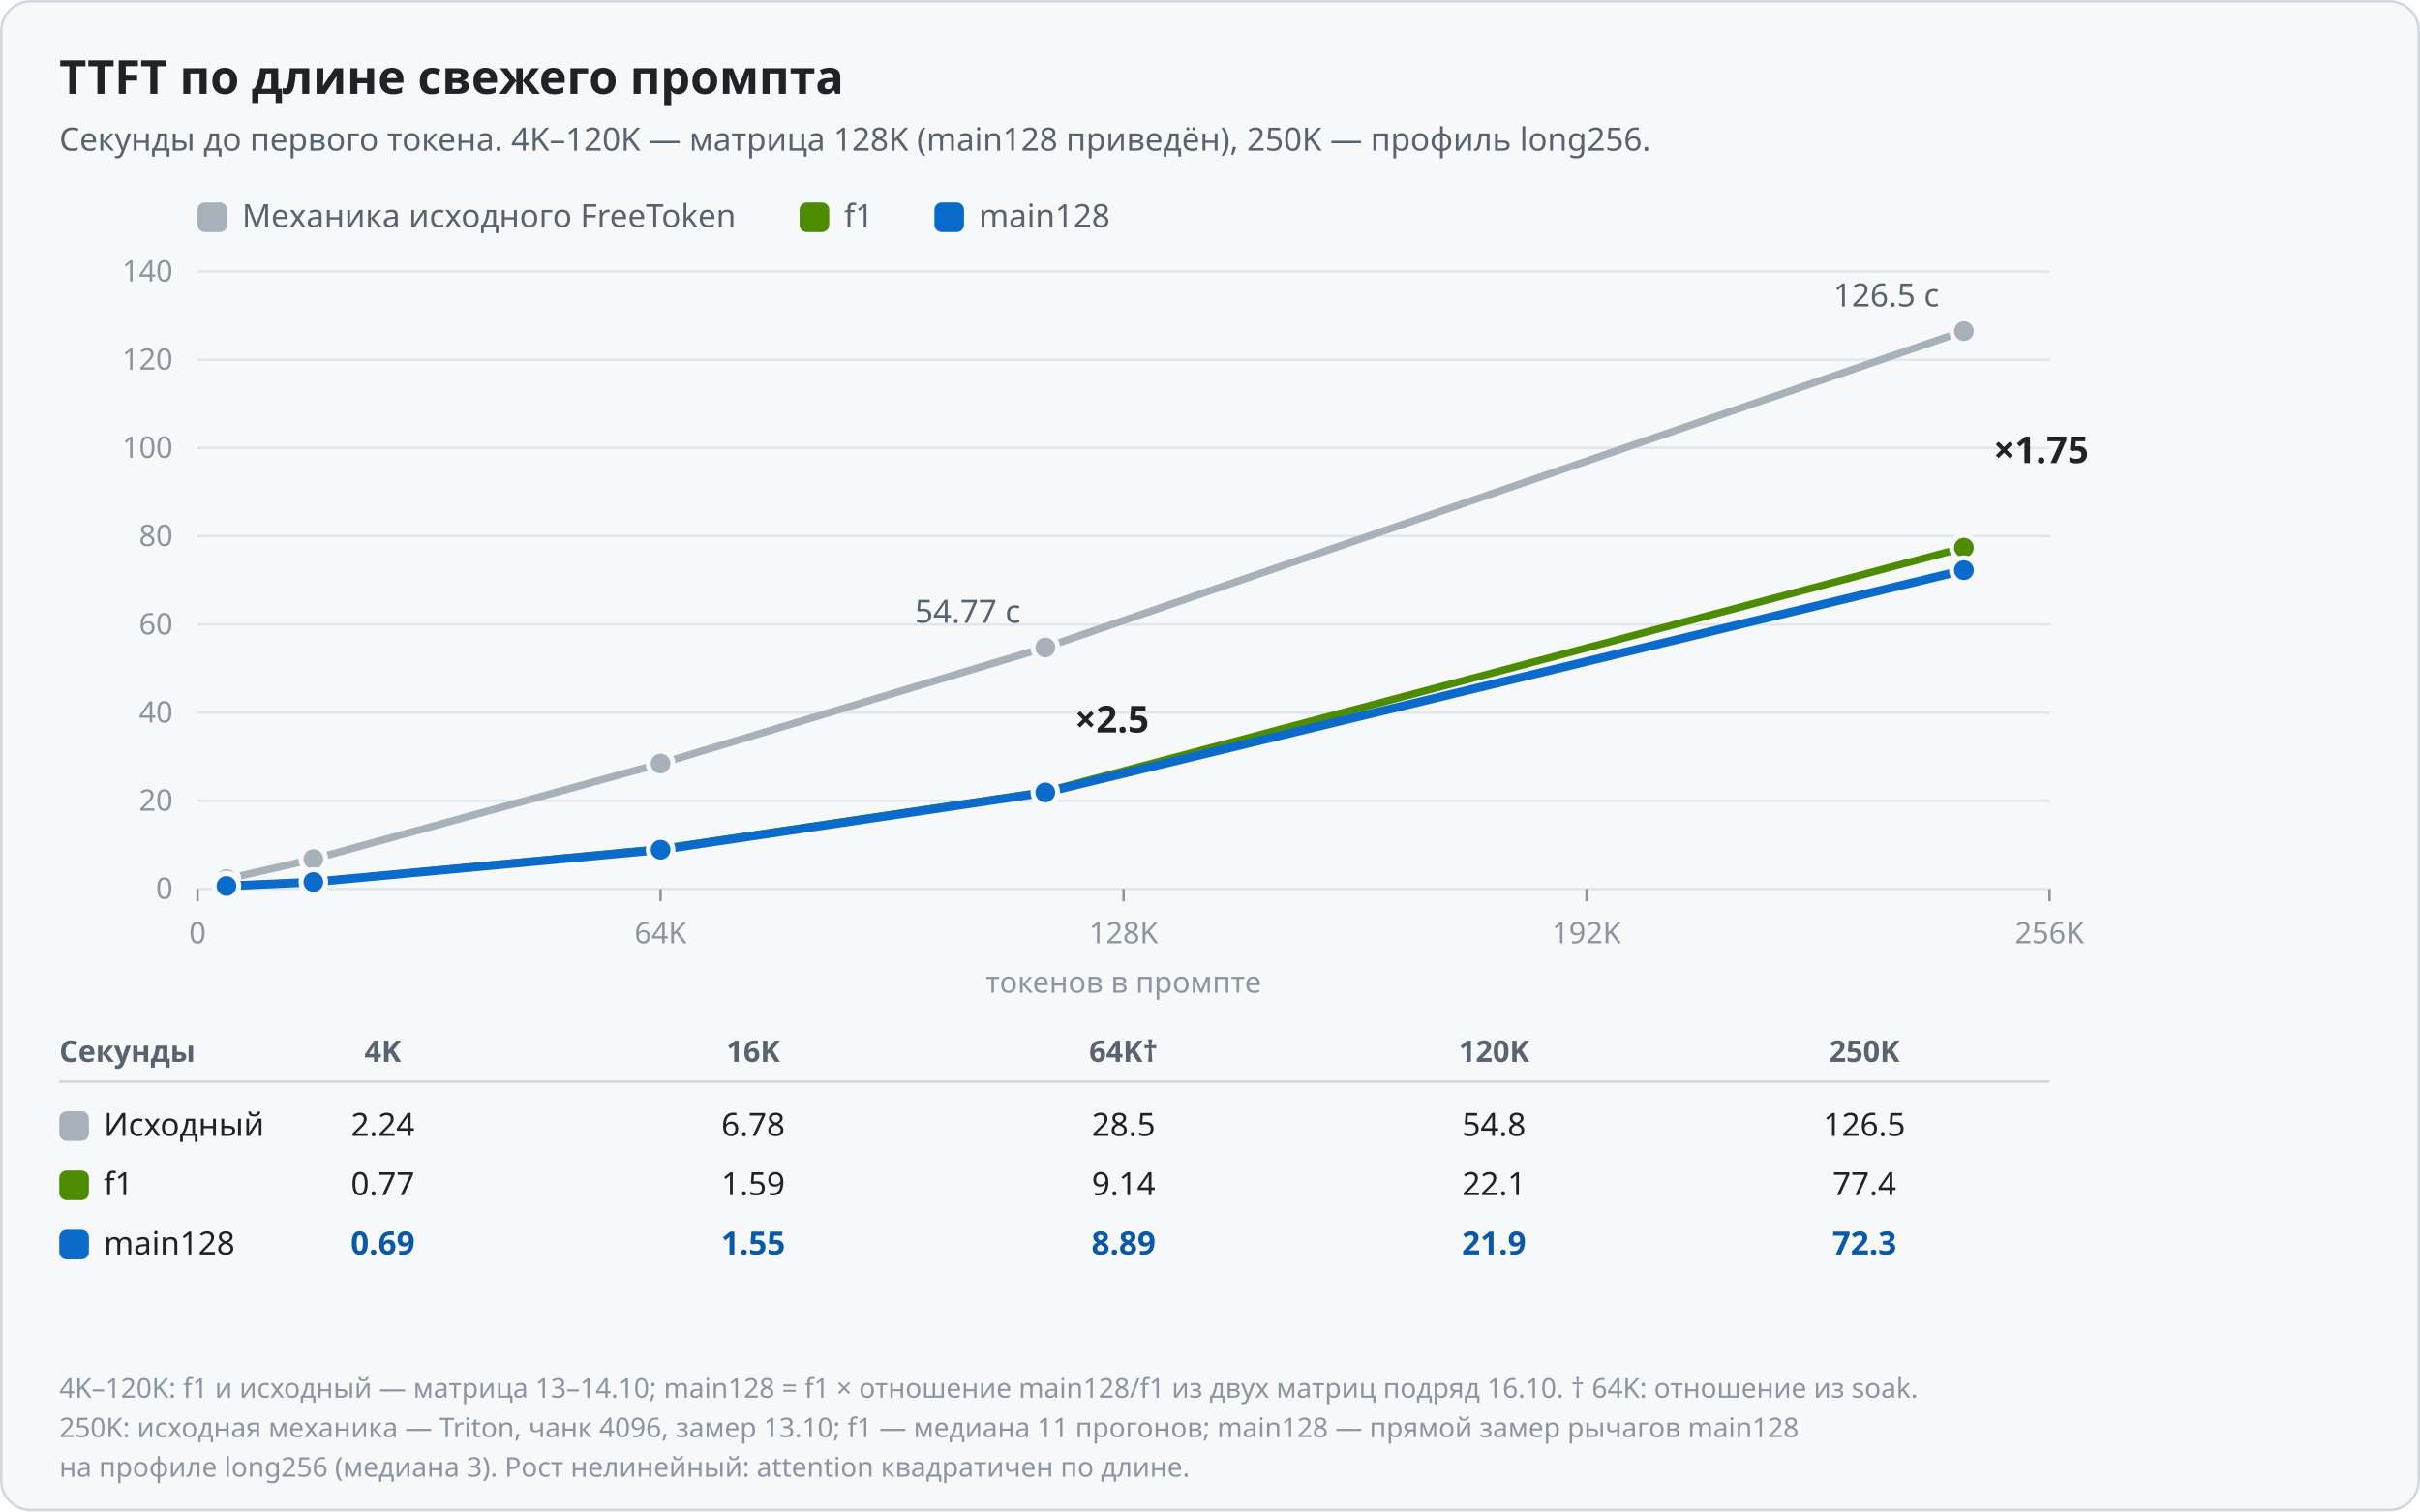
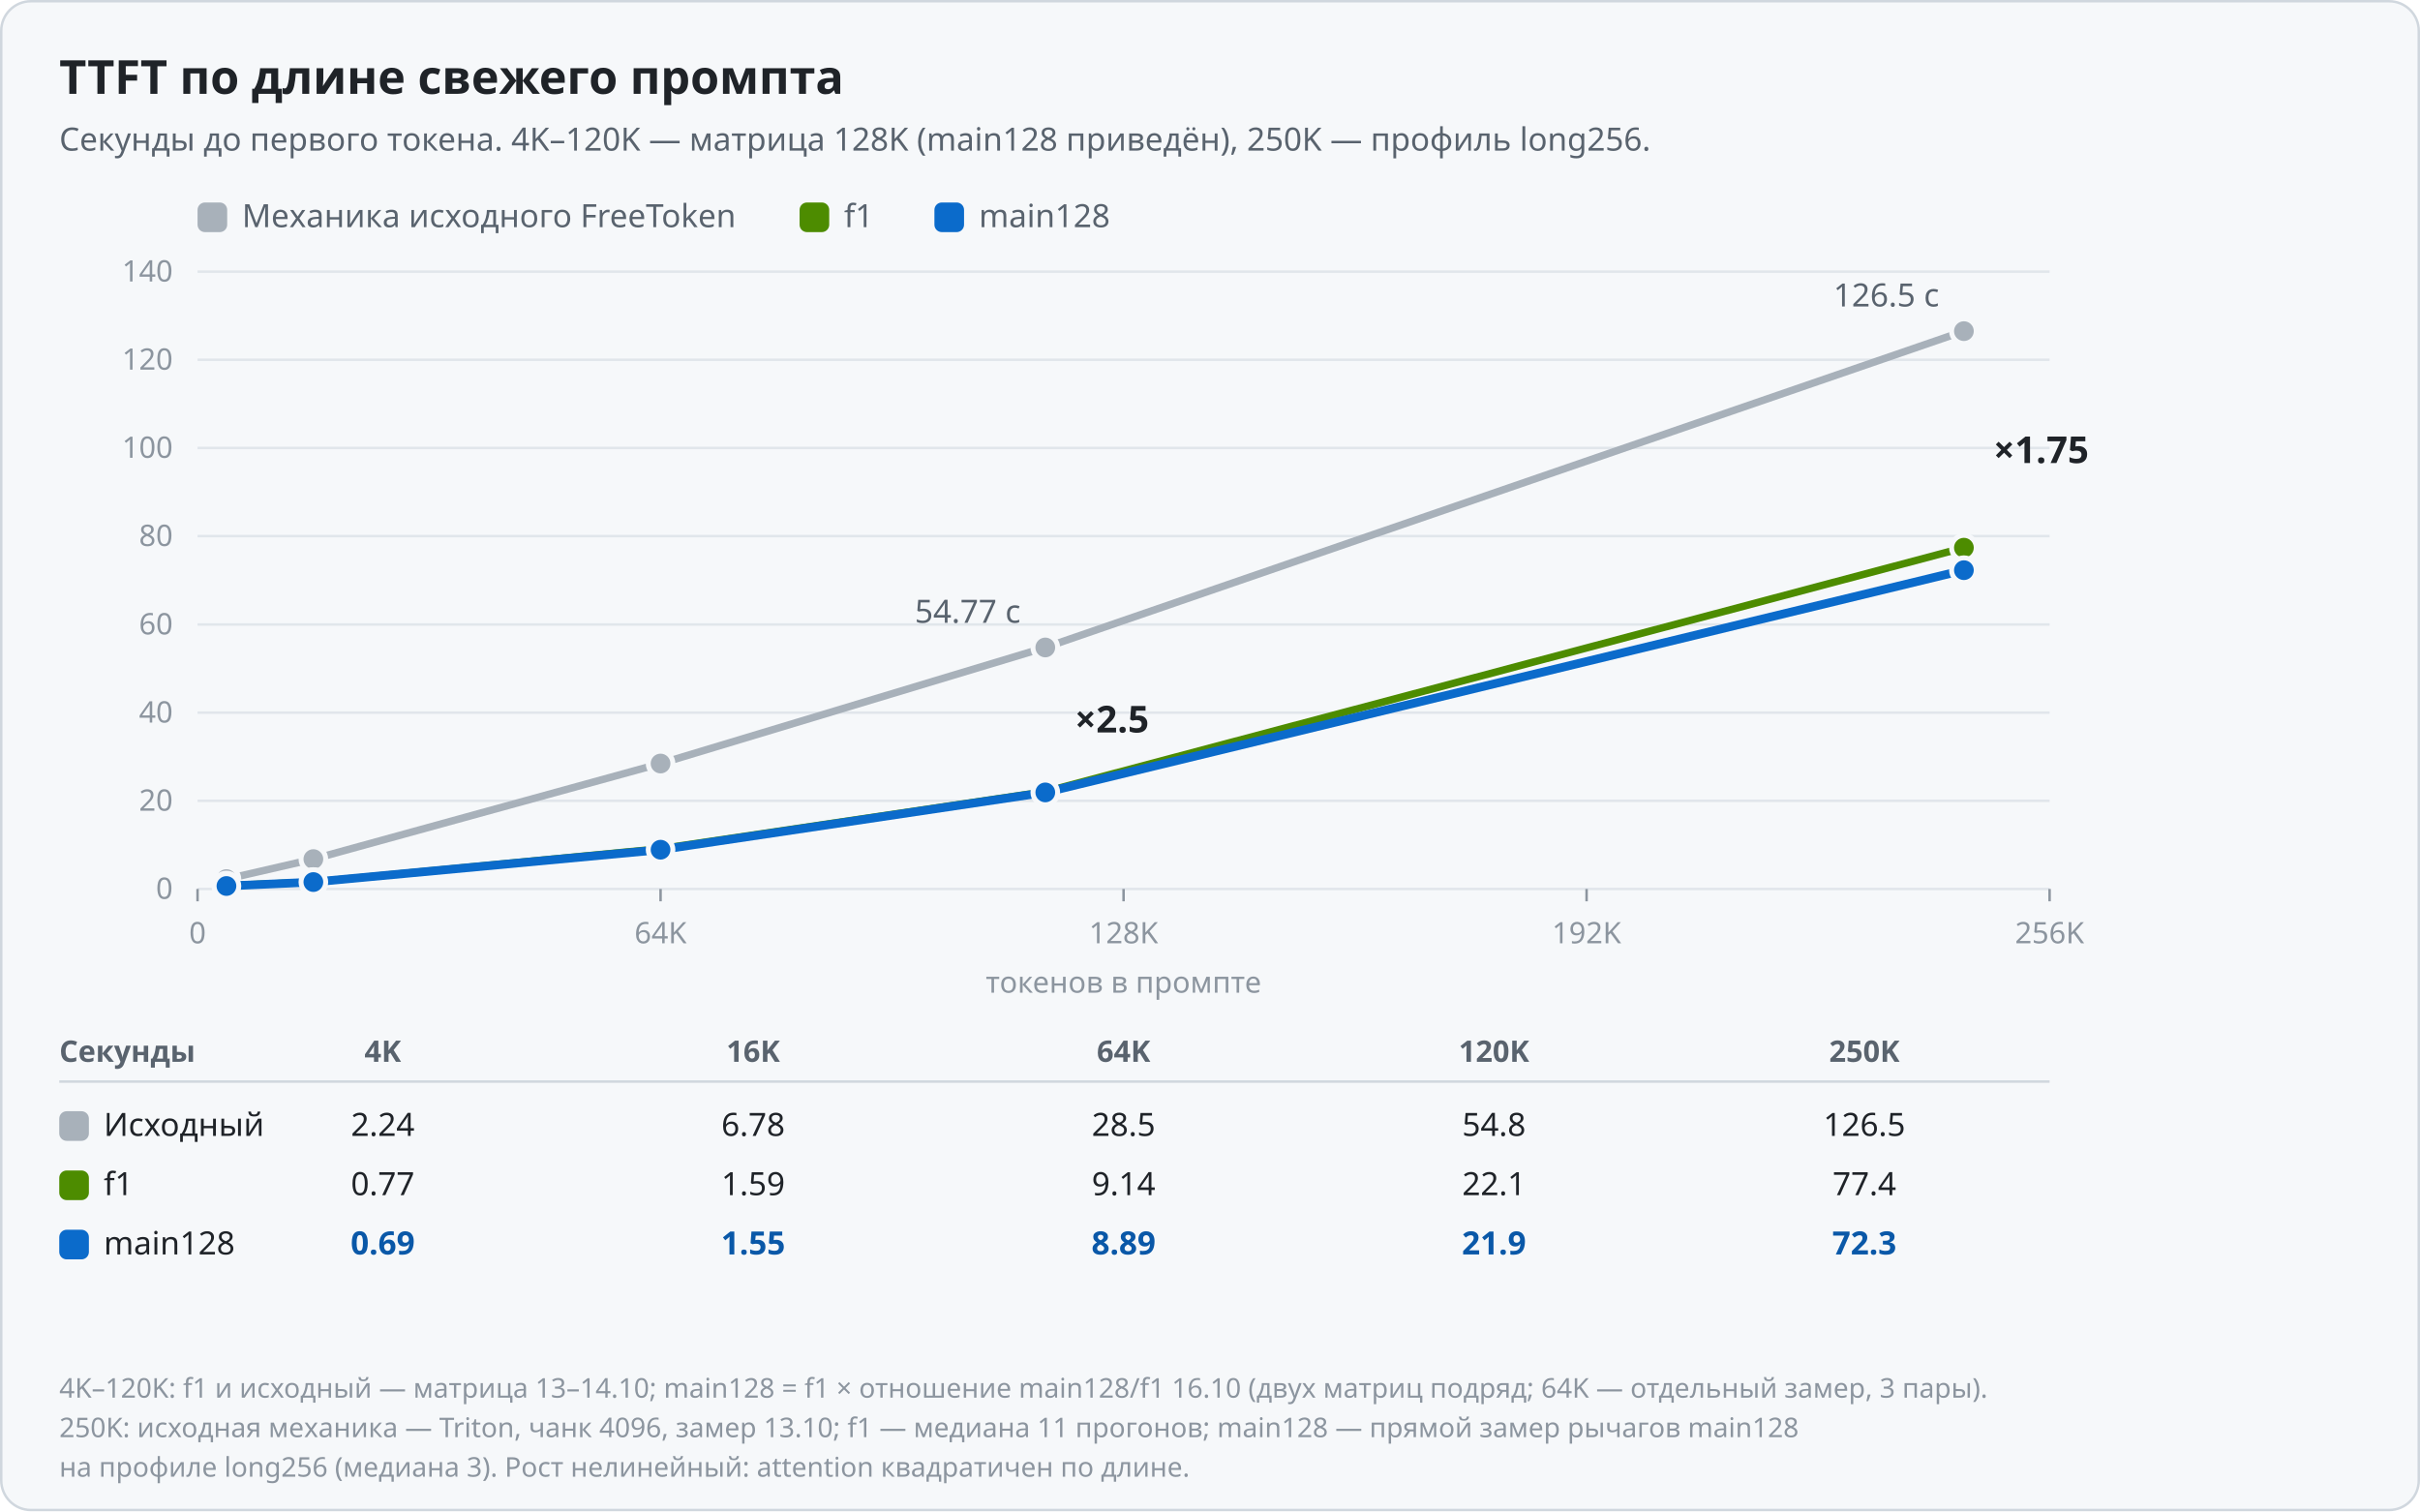
<svg xmlns="http://www.w3.org/2000/svg" width="980" height="612" viewBox="0 0 980 612" font-family="-apple-system,BlinkMacSystemFont,'Segoe UI','Noto Sans',Helvetica,Arial,sans-serif" role="img" aria-label="TTFT по длине свежего промпта">
  <rect x="0.5" y="0.5" width="979" height="611" rx="12" fill="#f6f8fa" stroke="#d0d7de" />
  <text x="24.0" y="38.0" font-size="19" fill="#1f2328" text-anchor="start" font-weight="600">TTFT по длине свежего промпта</text>
  <text x="24.0" y="61.0" font-size="13" fill="#59636e" text-anchor="start">Секунды до первого токена. 4K–120K — матрица 128K (main128 приведён), 250K — профиль long256.</text>
  <line x1="80.0" y1="360.0" x2="830.0" y2="360.0" stroke="#e1e6eb" stroke-width="1" />
  <text x="70.0" y="364.0" font-size="12" fill="#8c959f" text-anchor="end">0</text>
  <line x1="80.0" y1="324.3" x2="830.0" y2="324.3" stroke="#e1e6eb" stroke-width="1" />
  <text x="70.0" y="328.3" font-size="12" fill="#8c959f" text-anchor="end">20</text>
  <line x1="80.0" y1="288.6" x2="830.0" y2="288.6" stroke="#e1e6eb" stroke-width="1" />
  <text x="70.0" y="292.6" font-size="12" fill="#8c959f" text-anchor="end">40</text>
  <line x1="80.0" y1="252.9" x2="830.0" y2="252.9" stroke="#e1e6eb" stroke-width="1" />
  <text x="70.0" y="256.9" font-size="12" fill="#8c959f" text-anchor="end">60</text>
  <line x1="80.0" y1="217.1" x2="830.0" y2="217.1" stroke="#e1e6eb" stroke-width="1" />
  <text x="70.0" y="221.1" font-size="12" fill="#8c959f" text-anchor="end">80</text>
  <line x1="80.0" y1="181.4" x2="830.0" y2="181.4" stroke="#e1e6eb" stroke-width="1" />
  <text x="70.0" y="185.4" font-size="12" fill="#8c959f" text-anchor="end">100</text>
  <line x1="80.0" y1="145.7" x2="830.0" y2="145.7" stroke="#e1e6eb" stroke-width="1" />
  <text x="70.0" y="149.7" font-size="12" fill="#8c959f" text-anchor="end">120</text>
  <line x1="80.0" y1="110.0" x2="830.0" y2="110.0" stroke="#e1e6eb" stroke-width="1" />
  <text x="70.0" y="114.0" font-size="12" fill="#8c959f" text-anchor="end">140</text>
  <line x1="80.0" y1="360.0" x2="80.0" y2="365.0" stroke="#8c959f" stroke-width="1" />
  <text x="80.0" y="382.0" font-size="12" fill="#8c959f" text-anchor="middle">0</text>
  <line x1="267.5" y1="360.0" x2="267.5" y2="365.0" stroke="#8c959f" stroke-width="1" />
  <text x="267.5" y="382.0" font-size="12" fill="#8c959f" text-anchor="middle">64K</text>
  <line x1="455.0" y1="360.0" x2="455.0" y2="365.0" stroke="#8c959f" stroke-width="1" />
  <text x="455.0" y="382.0" font-size="12" fill="#8c959f" text-anchor="middle">128K</text>
  <line x1="642.5" y1="360.0" x2="642.5" y2="365.0" stroke="#8c959f" stroke-width="1" />
  <text x="642.5" y="382.0" font-size="12" fill="#8c959f" text-anchor="middle">192K</text>
  <line x1="830.0" y1="360.0" x2="830.0" y2="365.0" stroke="#8c959f" stroke-width="1" />
  <text x="830.0" y="382.0" font-size="12" fill="#8c959f" text-anchor="middle">256K</text>
  <text x="455.0" y="402.0" font-size="12" fill="#8c959f" text-anchor="middle">токенов в промпте</text>
  <rect x="80.0" y="82.0" width="12.0" height="12.0" rx="3" fill="#a8b1ba" />
  <text x="98.0" y="92.0" font-size="13" fill="#59636e" text-anchor="start">Механика исходного FreeToken</text>
  <rect x="323.8" y="82.0" width="12.0" height="12.0" rx="3" fill="#4d8c00" />
  <text x="341.8" y="92.0" font-size="13" fill="#59636e" text-anchor="start">f1</text>
  <rect x="378.4" y="82.0" width="12.0" height="12.0" rx="3" fill="#0b6bcb" />
  <text x="396.4" y="92.0" font-size="13" fill="#59636e" text-anchor="start">main128</text>
  <polyline points="91.7,356.0 126.9,347.9 267.5,309.2 423.3,262.2 795.3,134.1" fill="none" stroke="#a8b1ba" stroke-width="3" stroke-linejoin="round" stroke-linecap="round" />
  <circle cx="91.7" cy="356.0" r="5" fill="#a8b1ba" stroke="#f6f8fa" stroke-width="2" />
  <circle cx="126.9" cy="347.9" r="5" fill="#a8b1ba" stroke="#f6f8fa" stroke-width="2" />
  <circle cx="267.5" cy="309.2" r="5" fill="#a8b1ba" stroke="#f6f8fa" stroke-width="2" />
  <circle cx="423.3" cy="262.2" r="5" fill="#a8b1ba" stroke="#f6f8fa" stroke-width="2" />
  <circle cx="795.3" cy="134.1" r="5" fill="#a8b1ba" stroke="#f6f8fa" stroke-width="2" />
  <polyline points="91.7,358.6 126.9,357.2 267.5,343.7 423.3,320.6 795.3,221.8" fill="none" stroke="#4d8c00" stroke-width="3" stroke-linejoin="round" stroke-linecap="round" />
  <circle cx="91.7" cy="358.6" r="5" fill="#4d8c00" stroke="#f6f8fa" stroke-width="2" />
  <circle cx="126.9" cy="357.2" r="5" fill="#4d8c00" stroke="#f6f8fa" stroke-width="2" />
  <circle cx="267.5" cy="343.7" r="5" fill="#4d8c00" stroke="#f6f8fa" stroke-width="2" />
  <circle cx="423.3" cy="320.6" r="5" fill="#4d8c00" stroke="#f6f8fa" stroke-width="2" />
  <circle cx="795.3" cy="221.8" r="5" fill="#4d8c00" stroke="#f6f8fa" stroke-width="2" />
  <polyline points="91.7,358.8 126.9,357.2 267.5,344.1 423.3,320.9 795.3,230.9" fill="none" stroke="#0b6bcb" stroke-width="3.5" stroke-linejoin="round" stroke-linecap="round" />
  <circle cx="91.7" cy="358.8" r="5" fill="#0b6bcb" stroke="#f6f8fa" stroke-width="2" />
  <circle cx="126.9" cy="357.2" r="5" fill="#0b6bcb" stroke="#f6f8fa" stroke-width="2" />
  <circle cx="267.5" cy="344.1" r="5" fill="#0b6bcb" stroke="#f6f8fa" stroke-width="2" />
  <circle cx="423.3" cy="320.9" r="5" fill="#0b6bcb" stroke="#f6f8fa" stroke-width="2" />
  <circle cx="795.3" cy="230.9" r="5" fill="#0b6bcb" stroke="#f6f8fa" stroke-width="2" />
  <text x="413.3" y="252.2" font-size="13" fill="#59636e" text-anchor="end">54.77 с</text>
  <text x="435.3" y="296.6" font-size="15" fill="#1f2328" text-anchor="start" font-weight="700">×2.5</text>
  <text x="785.3" y="124.1" font-size="13" fill="#59636e" text-anchor="end">126.5 с</text>
  <text x="807.3" y="187.5" font-size="15" fill="#1f2328" text-anchor="start" font-weight="700">×1.75</text>
  <text x="24.0" y="430.0" font-size="12" fill="#59636e" text-anchor="start" font-weight="600">Секунды</text>
  <text x="155.0" y="430.0" font-size="12" fill="#59636e" text-anchor="middle" font-weight="600">4K</text>
  <text x="305.0" y="430.0" font-size="12" fill="#59636e" text-anchor="middle" font-weight="600">16K</text>
-   <text x="455.0" y="430.0" font-size="12" fill="#59636e" text-anchor="middle" font-weight="600">64K†</text>
+   <text x="455.0" y="430.0" font-size="12" fill="#59636e" text-anchor="middle" font-weight="600">64K</text>
  <text x="605.0" y="430.0" font-size="12" fill="#59636e" text-anchor="middle" font-weight="600">120K</text>
  <text x="755.0" y="430.0" font-size="12" fill="#59636e" text-anchor="middle" font-weight="600">250K</text>
  <line x1="24.0" y1="438.0" x2="830.0" y2="438.0" stroke="#d0d7de" stroke-width="1" />
  <rect x="24.0" y="450.0" width="12.0" height="12.0" rx="3" fill="#a8b1ba" />
  <text x="42.0" y="460.0" font-size="13" fill="#1f2328" text-anchor="start">Исходный</text>
  <text x="155.0" y="460.0" font-size="13" fill="#1f2328" text-anchor="middle">2.24</text>
  <text x="305.0" y="460.0" font-size="13" fill="#1f2328" text-anchor="middle">6.78</text>
  <text x="455.0" y="460.0" font-size="13" fill="#1f2328" text-anchor="middle">28.5</text>
  <text x="605.0" y="460.0" font-size="13" fill="#1f2328" text-anchor="middle">54.8</text>
  <text x="755.0" y="460.0" font-size="13" fill="#1f2328" text-anchor="middle">126.5</text>
  <rect x="24.0" y="474.0" width="12.0" height="12.0" rx="3" fill="#4d8c00" />
  <text x="42.0" y="484.0" font-size="13" fill="#1f2328" text-anchor="start">f1</text>
  <text x="155.0" y="484.0" font-size="13" fill="#1f2328" text-anchor="middle">0.77</text>
  <text x="305.0" y="484.0" font-size="13" fill="#1f2328" text-anchor="middle">1.59</text>
  <text x="455.0" y="484.0" font-size="13" fill="#1f2328" text-anchor="middle">9.14</text>
  <text x="605.0" y="484.0" font-size="13" fill="#1f2328" text-anchor="middle">22.1</text>
  <text x="755.0" y="484.0" font-size="13" fill="#1f2328" text-anchor="middle">77.4</text>
  <rect x="24.0" y="498.0" width="12.0" height="12.0" rx="3" fill="#0b6bcb" />
  <text x="42.0" y="508.0" font-size="13" fill="#1f2328" text-anchor="start">main128</text>
  <text x="155.0" y="508.0" font-size="13" fill="#0a58a8" text-anchor="middle" font-weight="600">0.69</text>
  <text x="305.0" y="508.0" font-size="13" fill="#0a58a8" text-anchor="middle" font-weight="600">1.55</text>
  <text x="455.0" y="508.0" font-size="13" fill="#0a58a8" text-anchor="middle" font-weight="600">8.89</text>
  <text x="605.0" y="508.0" font-size="13" fill="#0a58a8" text-anchor="middle" font-weight="600">21.9</text>
  <text x="755.0" y="508.0" font-size="13" fill="#0a58a8" text-anchor="middle" font-weight="600">72.3</text>
-   <text x="24.0" y="566.0" font-size="11" fill="#8c959f" text-anchor="start">4K–120K: f1 и исходный — матрица 13–14.10; main128 = f1 × отношение main128/f1 из двух матриц подряд 16.10. † 64K: отношение из soak.</text>
+   <text x="24.0" y="566.0" font-size="11" fill="#8c959f" text-anchor="start">4K–120K: f1 и исходный — матрица 13–14.10; main128 = f1 × отношение main128/f1 16.10 (двух матриц подряд; 64K — отдельный замер, 3 пары).</text>
  <text x="24.0" y="582.0" font-size="11" fill="#8c959f" text-anchor="start">250K: исходная механика — Triton, чанк 4096, замер 13.10; f1 — медиана 11 прогонов; main128 — прямой замер рычагов main128</text>
  <text x="24.0" y="598.0" font-size="11" fill="#8c959f" text-anchor="start">на профиле long256 (медиана 3). Рост нелинейный: attention квадратичен по длине.</text>
</svg>
